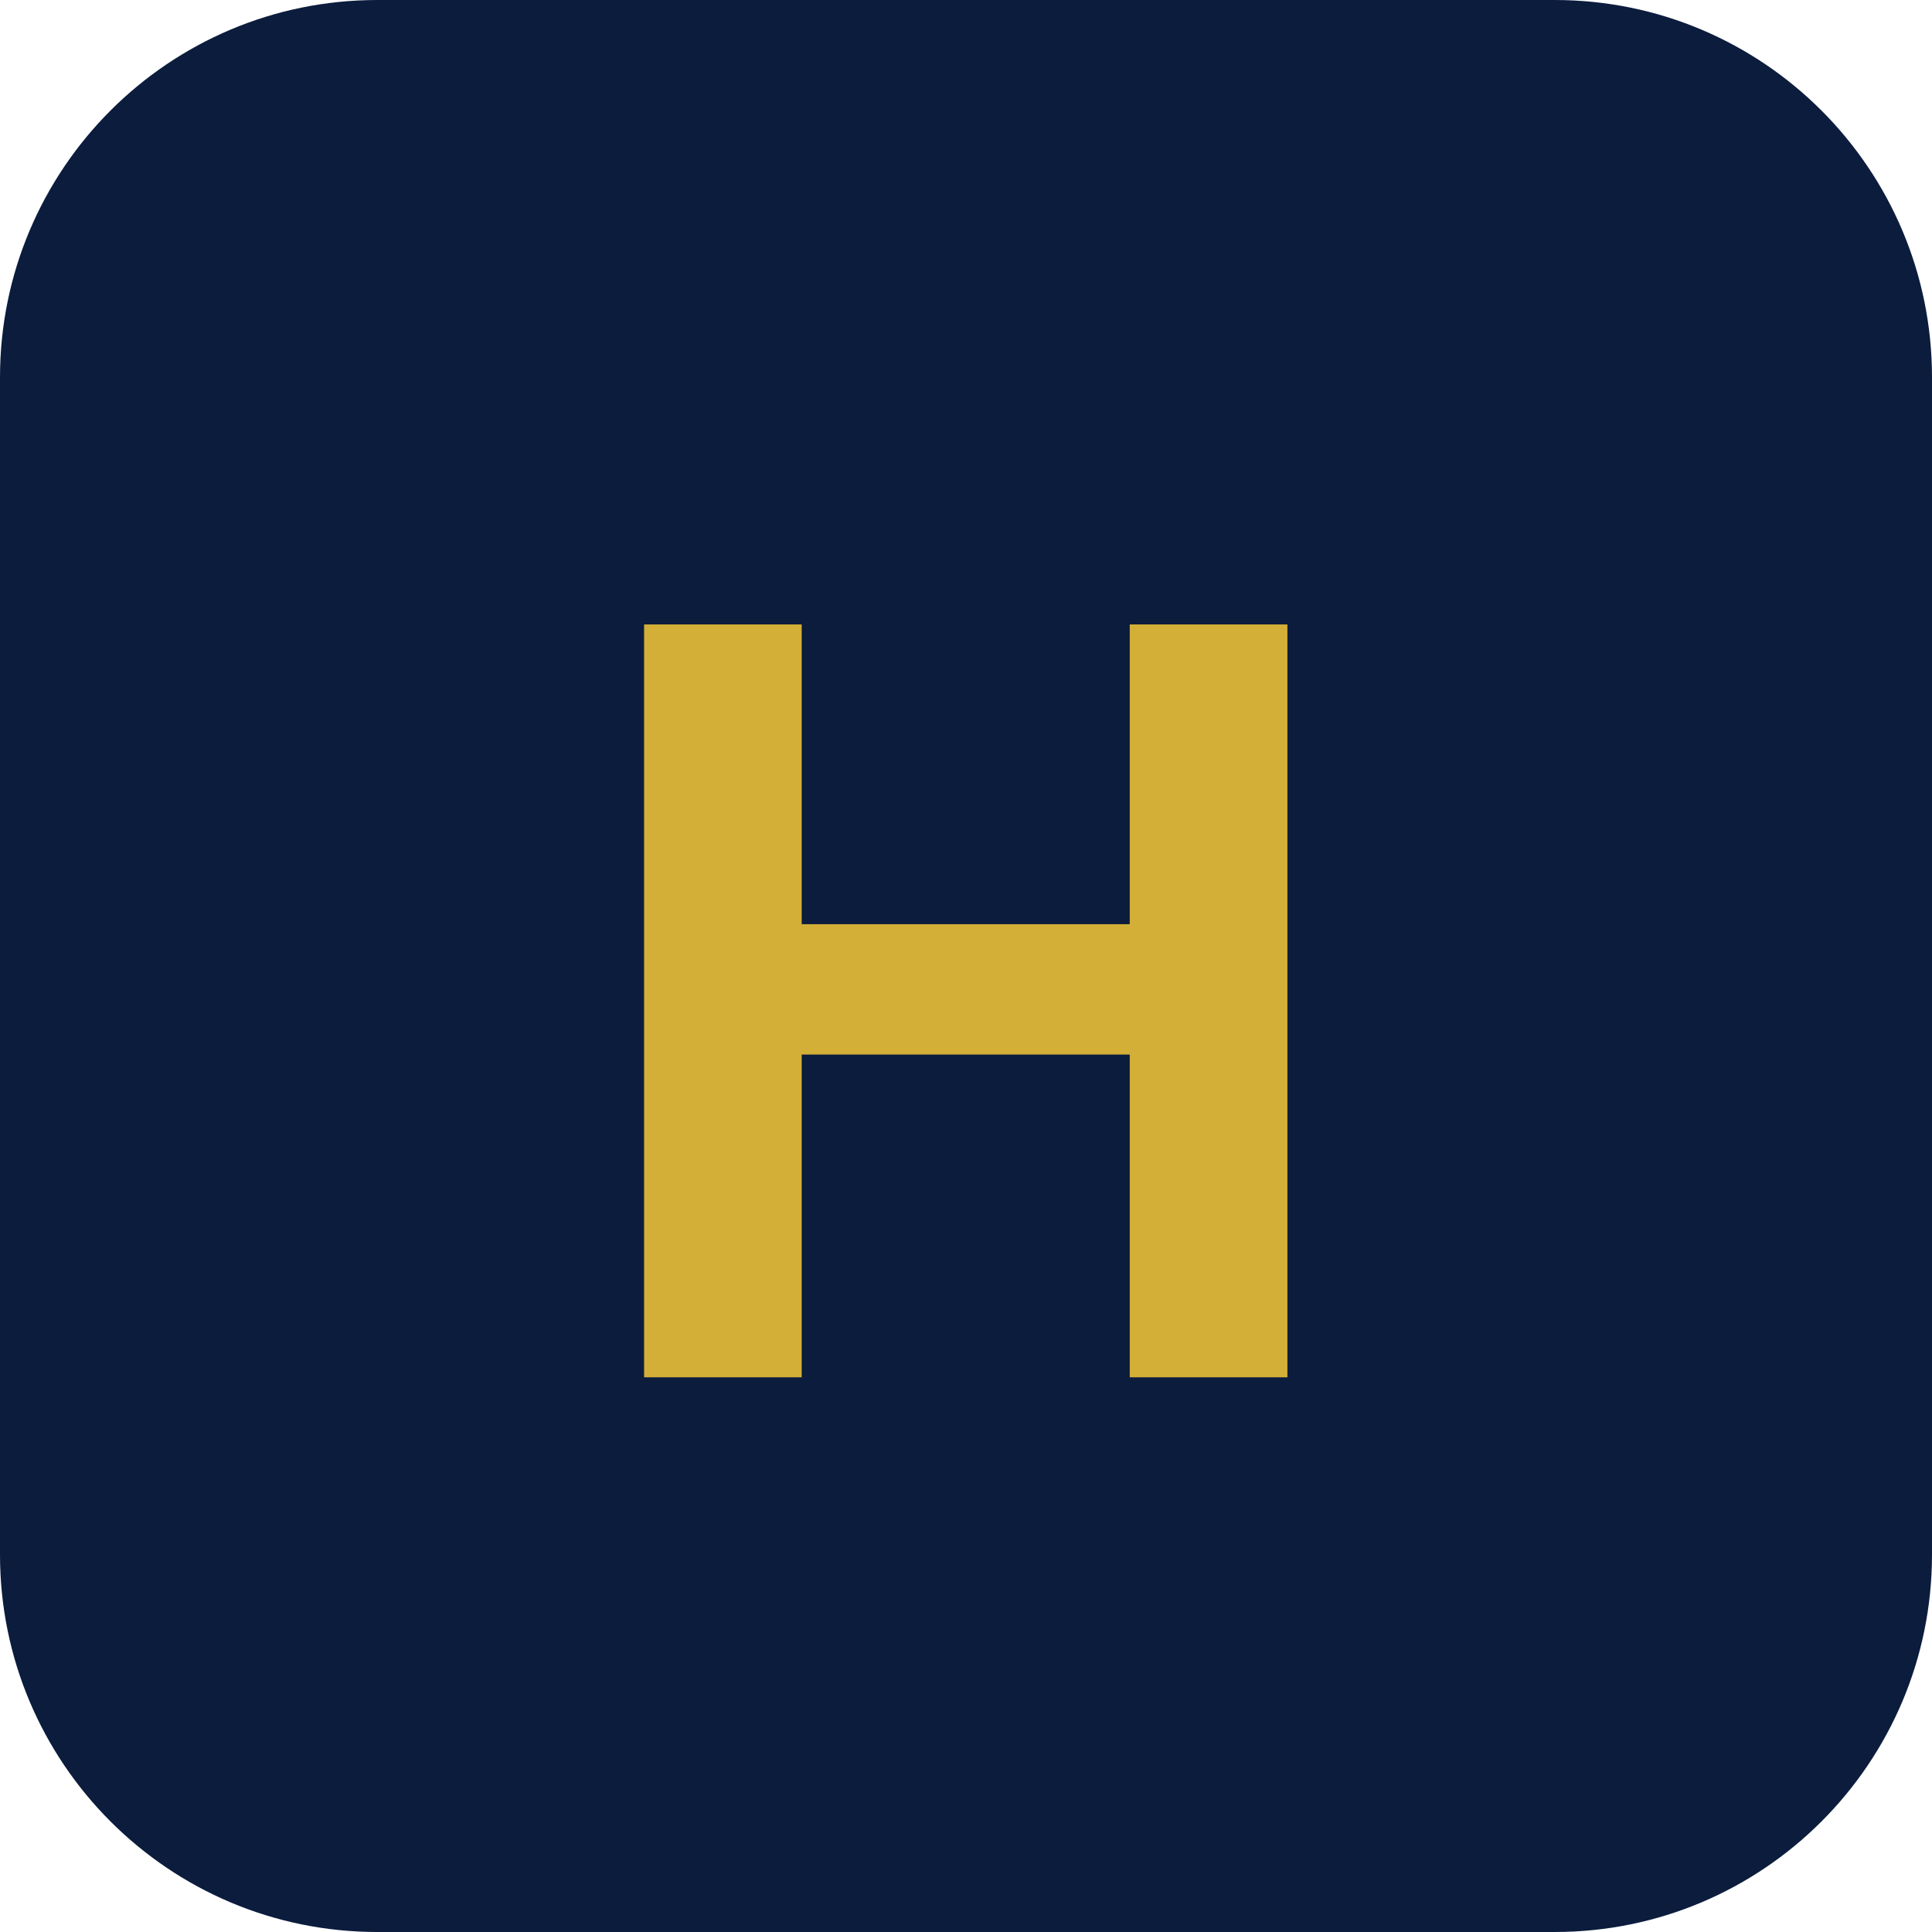
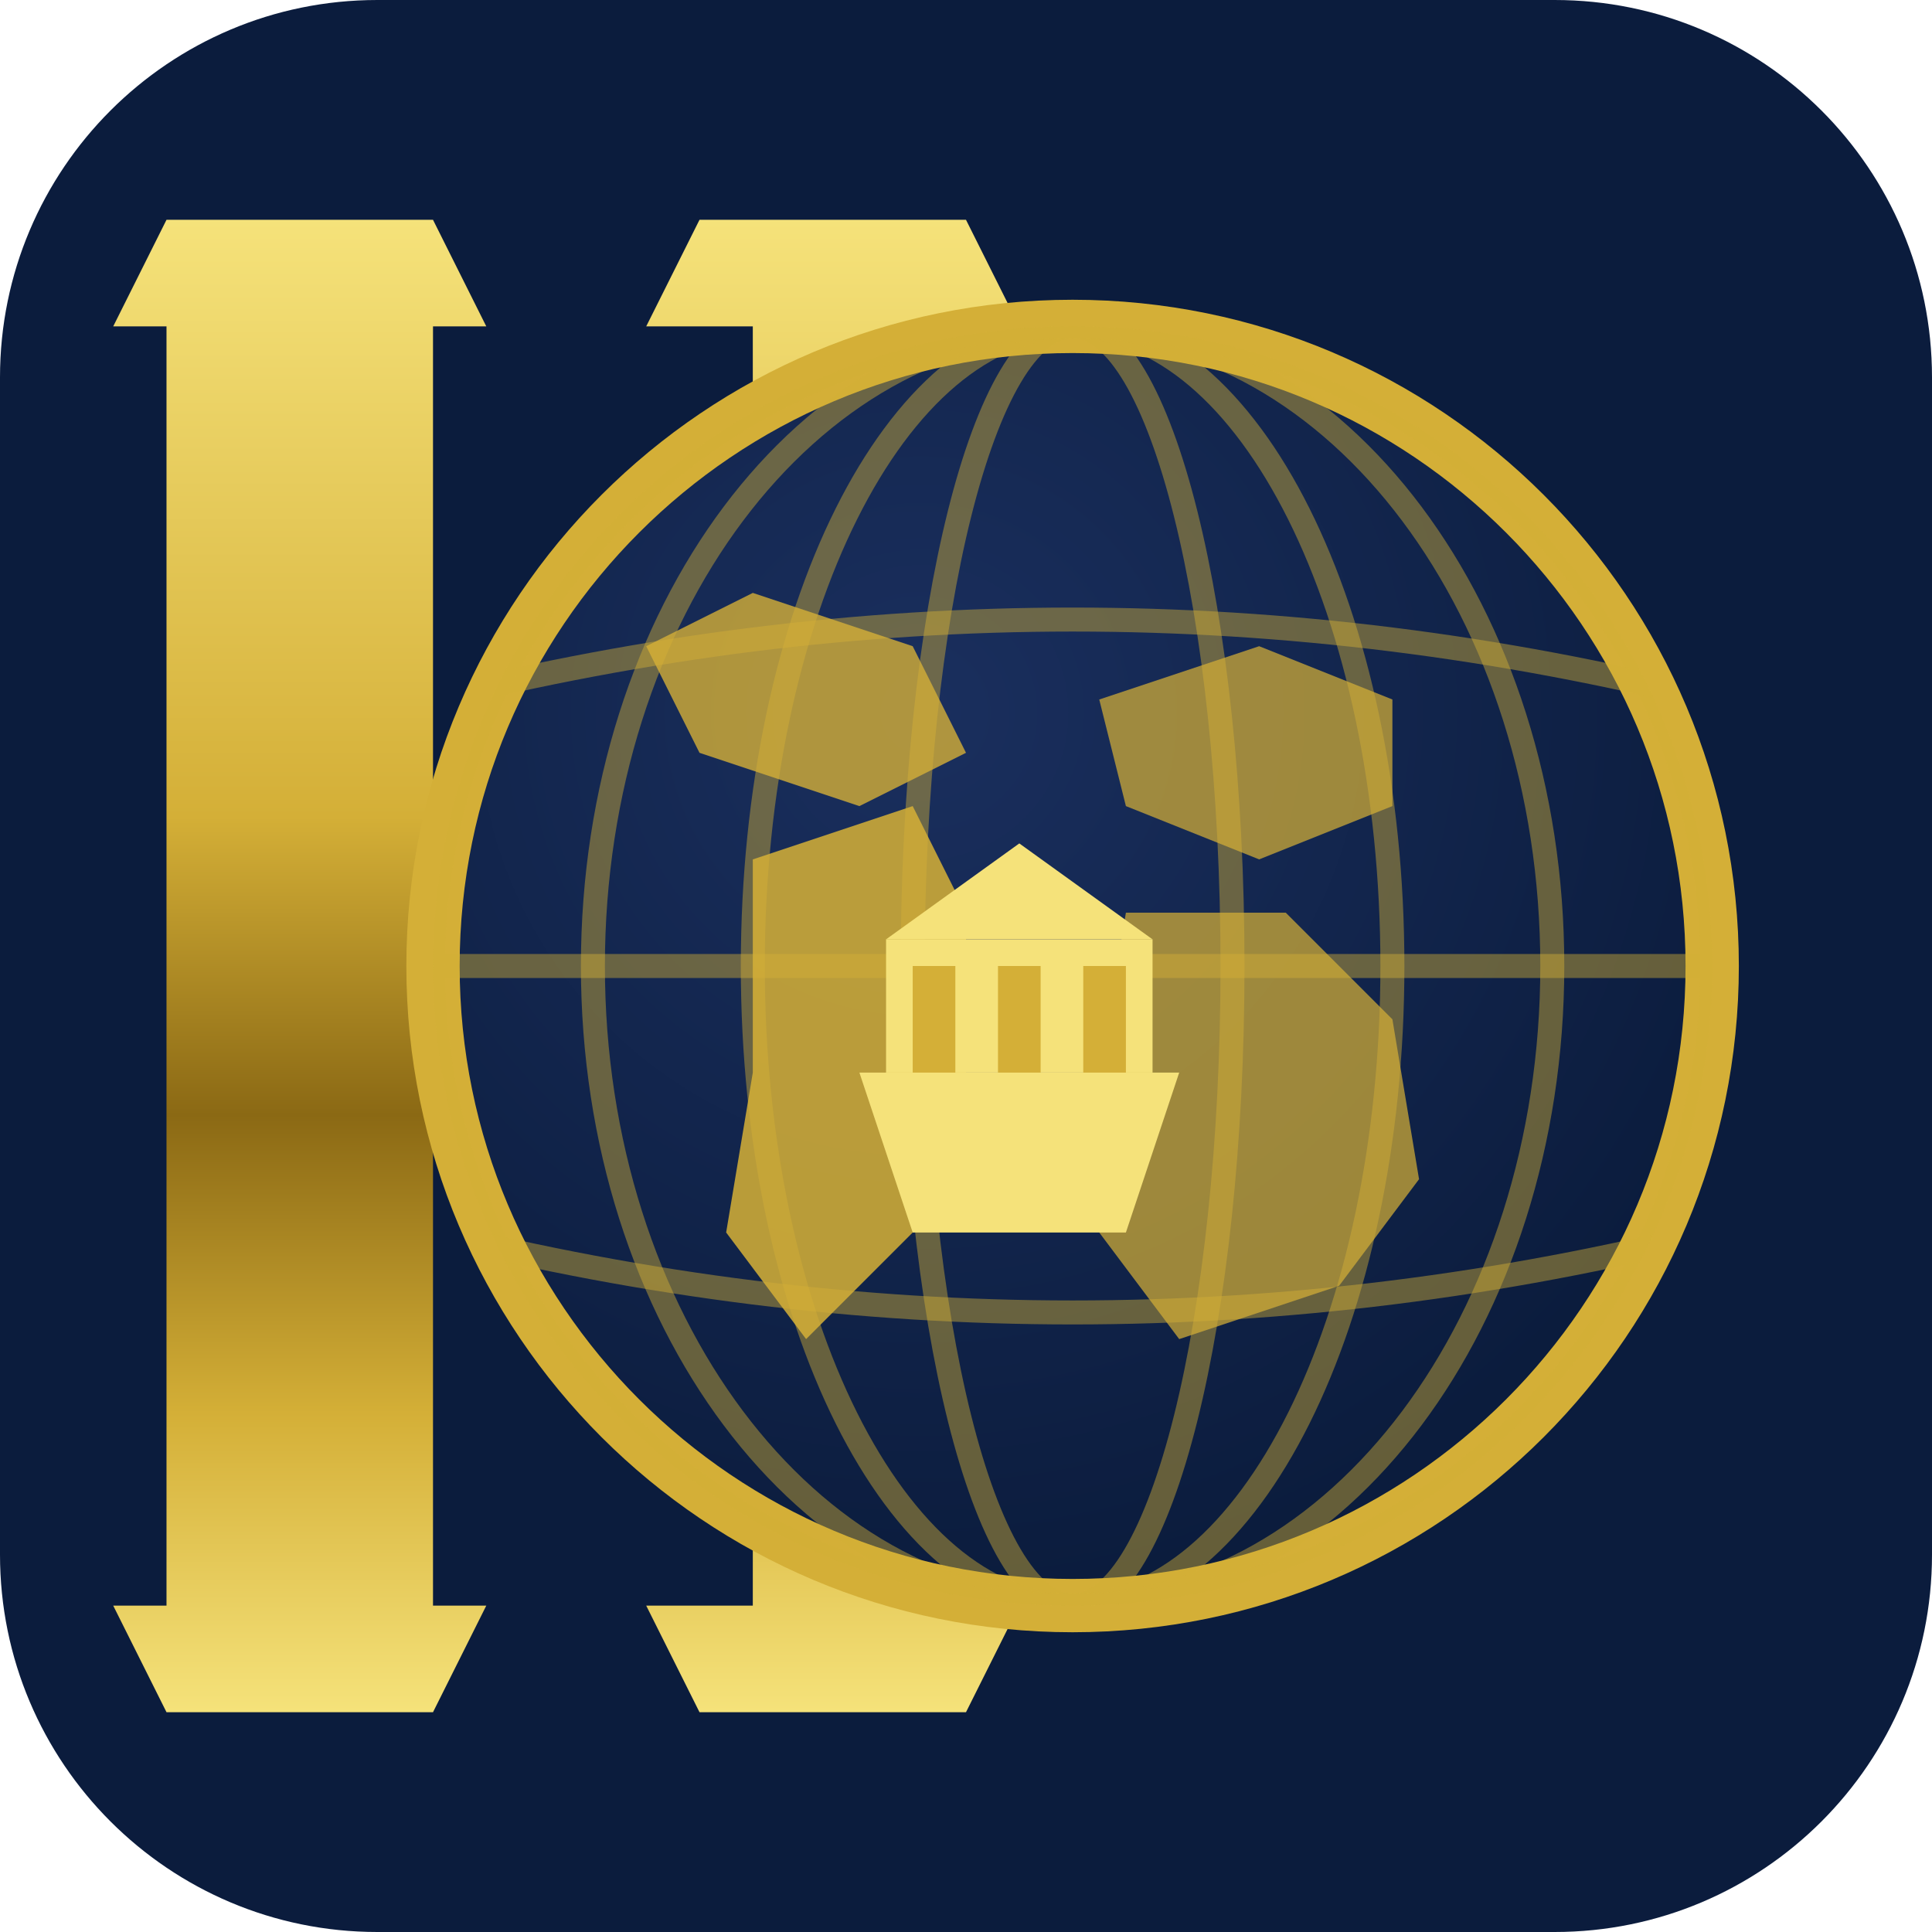
<svg xmlns="http://www.w3.org/2000/svg" viewBox="0 0 512 512" width="512" height="512">
  <rect width="512" height="512" rx="100" ry="100" fill="#0B1C3D" />
-   <text x="256" y="365" font-family="Arial,Helvetica,sans-serif" font-weight="700" font-size="290" text-anchor="middle" fill="#D4AF37">H</text>
+   <svg x="30" y="30" width="452" height="452" viewBox="0 0 32 32" preserveAspectRatio="xMidYMid meet">
+     <defs>
+       <linearGradient id="goldI512" x1="0" y1="0" x2="0" y2="1">
+         <stop offset="0%" stop-color="#F5E27A" />
+         <stop offset="40%" stop-color="#D4AF37" />
+         <stop offset="60%" stop-color="#8B6914" />
+         <stop offset="80%" stop-color="#D4AF37" />
+         <stop offset="100%" stop-color="#F5E27A" />
+       </linearGradient>
+       <radialGradient id="oceanI512" cx="38%" cy="30%" r="70%">
+         <stop offset="0%" stop-color="#1a2f5e" />
+         <stop offset="100%" stop-color="#0B1C3D" />
+       </radialGradient>
+       <clipPath id="clipI512">
+         <circle cx="18" cy="16" r="12" />
+       </clipPath>
+     </defs>
+     <path fill="url(#goldI512)" d="M1 4 H6 V13 H12 V4 H17 V28 H12 V18 H6 V28 H1 Z M0 4 H7 L6 2 H1 Z M10 4 H17 L16 2 H11 Z M0 28 L1 30 H6 L7 28 Z M10 28 L11 30 H16 L17 28 Z" />
+     <circle cx="18" cy="16" r="12" fill="url(#oceanI512)" stroke="#D4AF37" stroke-width="1" />
+     <g clip-path="url(#clipI512)" fill="none" stroke="#D4AF37" stroke-opacity="0.45" stroke-width="0.45">
+       <ellipse cx="18" cy="16" rx="3" ry="12" />
+       <ellipse cx="18" cy="16" rx="6" ry="12" />
+       <ellipse cx="18" cy="16" rx="9" ry="12" />
+       <ellipse cx="18" cy="16" rx="12" ry="12" />
+       <path d="M6 11 Q18 8 30 11" />
+       <path d="M6 16 Q18 16 30 16" />
+       <path d="M6 21 Q18 24 30 21" />
+     </g>
+     <g clip-path="url(#clipI512)">
+       <path fill="#D4AF37" fill-opacity="0.8" d="M10 10 L12 9 L15 10 L16 12 L14 13 L11 12 Z" />
+       <path fill="#D4AF37" fill-opacity="0.86" d="M12 14 L15 13 L16 15 L16 18 L15 21 L13 23 L11.5 21 L12 18 Z" />
+       <path fill="#D4AF37" fill-opacity="0.72" d="M18.5 11 L21.5 10 L24 11 L24 13 L21.5 14 L19 13 Z" />
+       <path fill="#D4AF37" fill-opacity="0.72" d="M19 15 L22 15 L24 17 L24.5 20 L23 22 L20 23 L18.5 21 L18.5 18 Z" />
+       <g fill="#F5E27A">
+         <path d="M14 18 H20 L19 21 H15 Z" />
+         <rect x="14.5" y="15.5" width="5" height="2.5" />
+         <polygon points="14.5,15.5 17,13.7 19.5,15.5" />
+         <rect x="15" y="16" width="0.8" height="2" fill="#D4AF37" />
+         <rect x="16.6" y="16" width="0.8" height="2" fill="#D4AF37" />
+         <rect x="18.2" y="16" width="0.8" height="2" fill="#D4AF37" />
+       </g>
+     </g>
+   </svg>
</svg>
